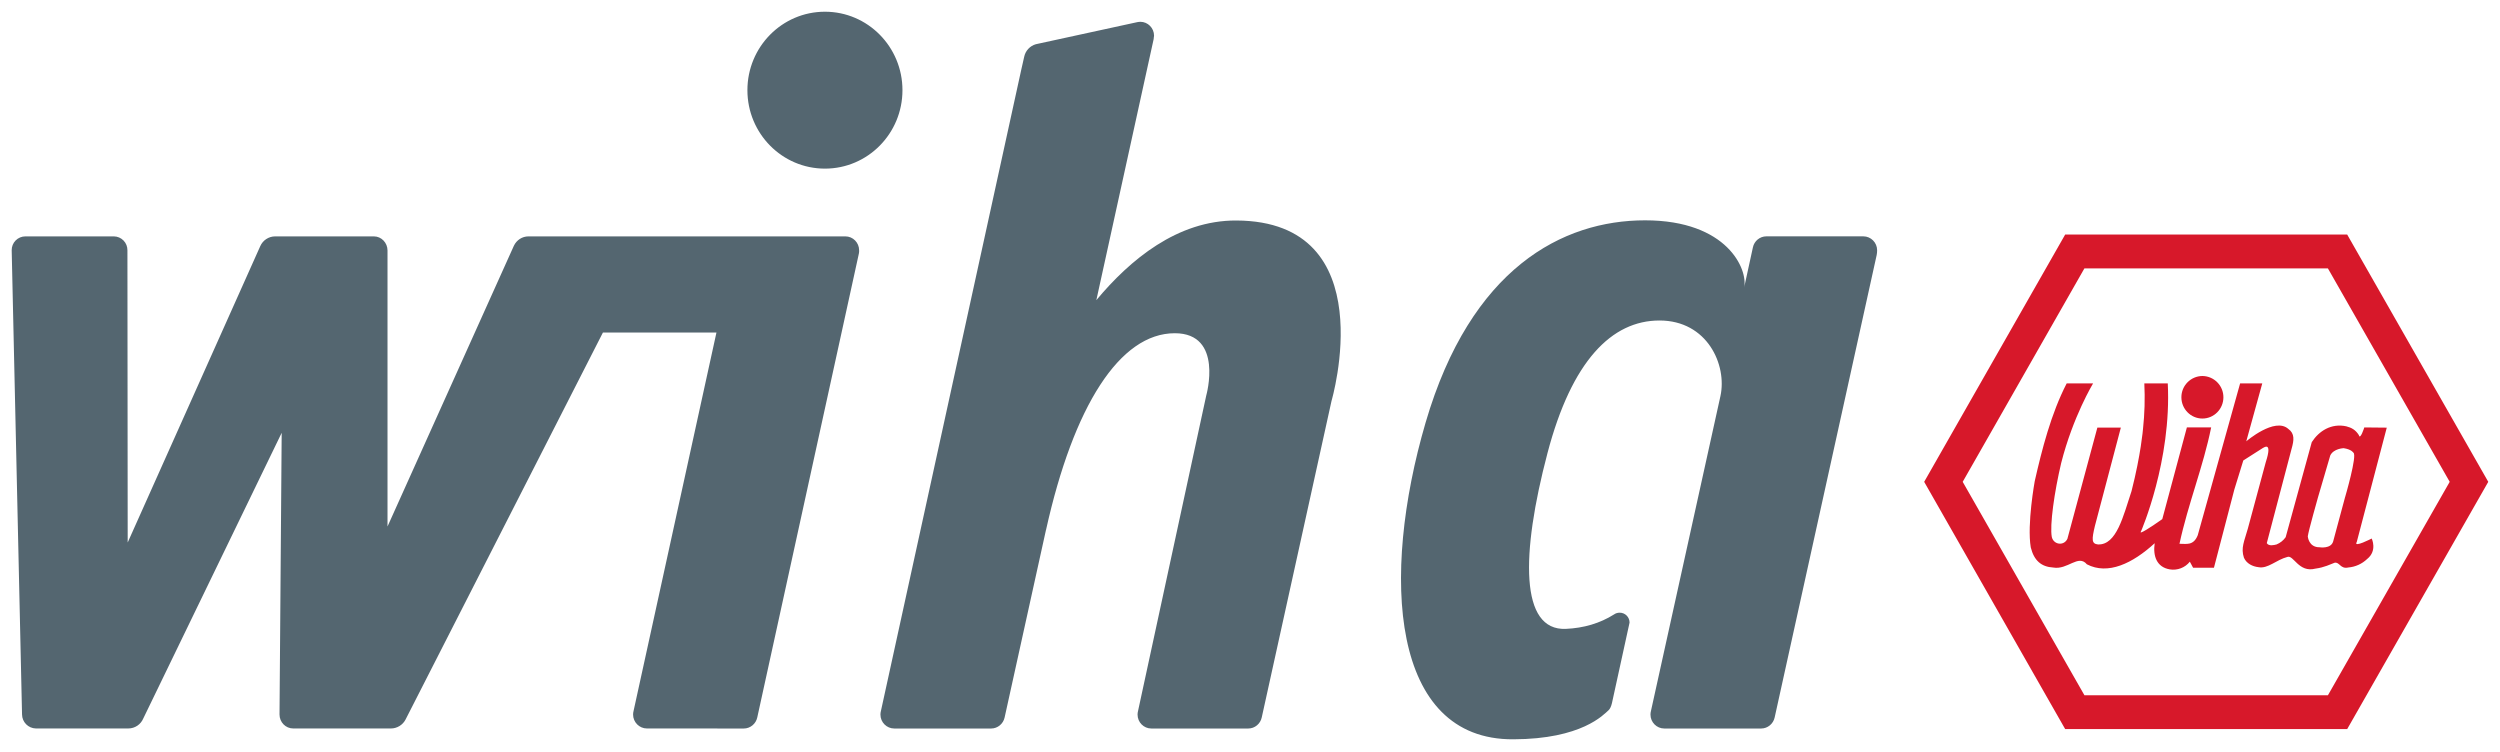
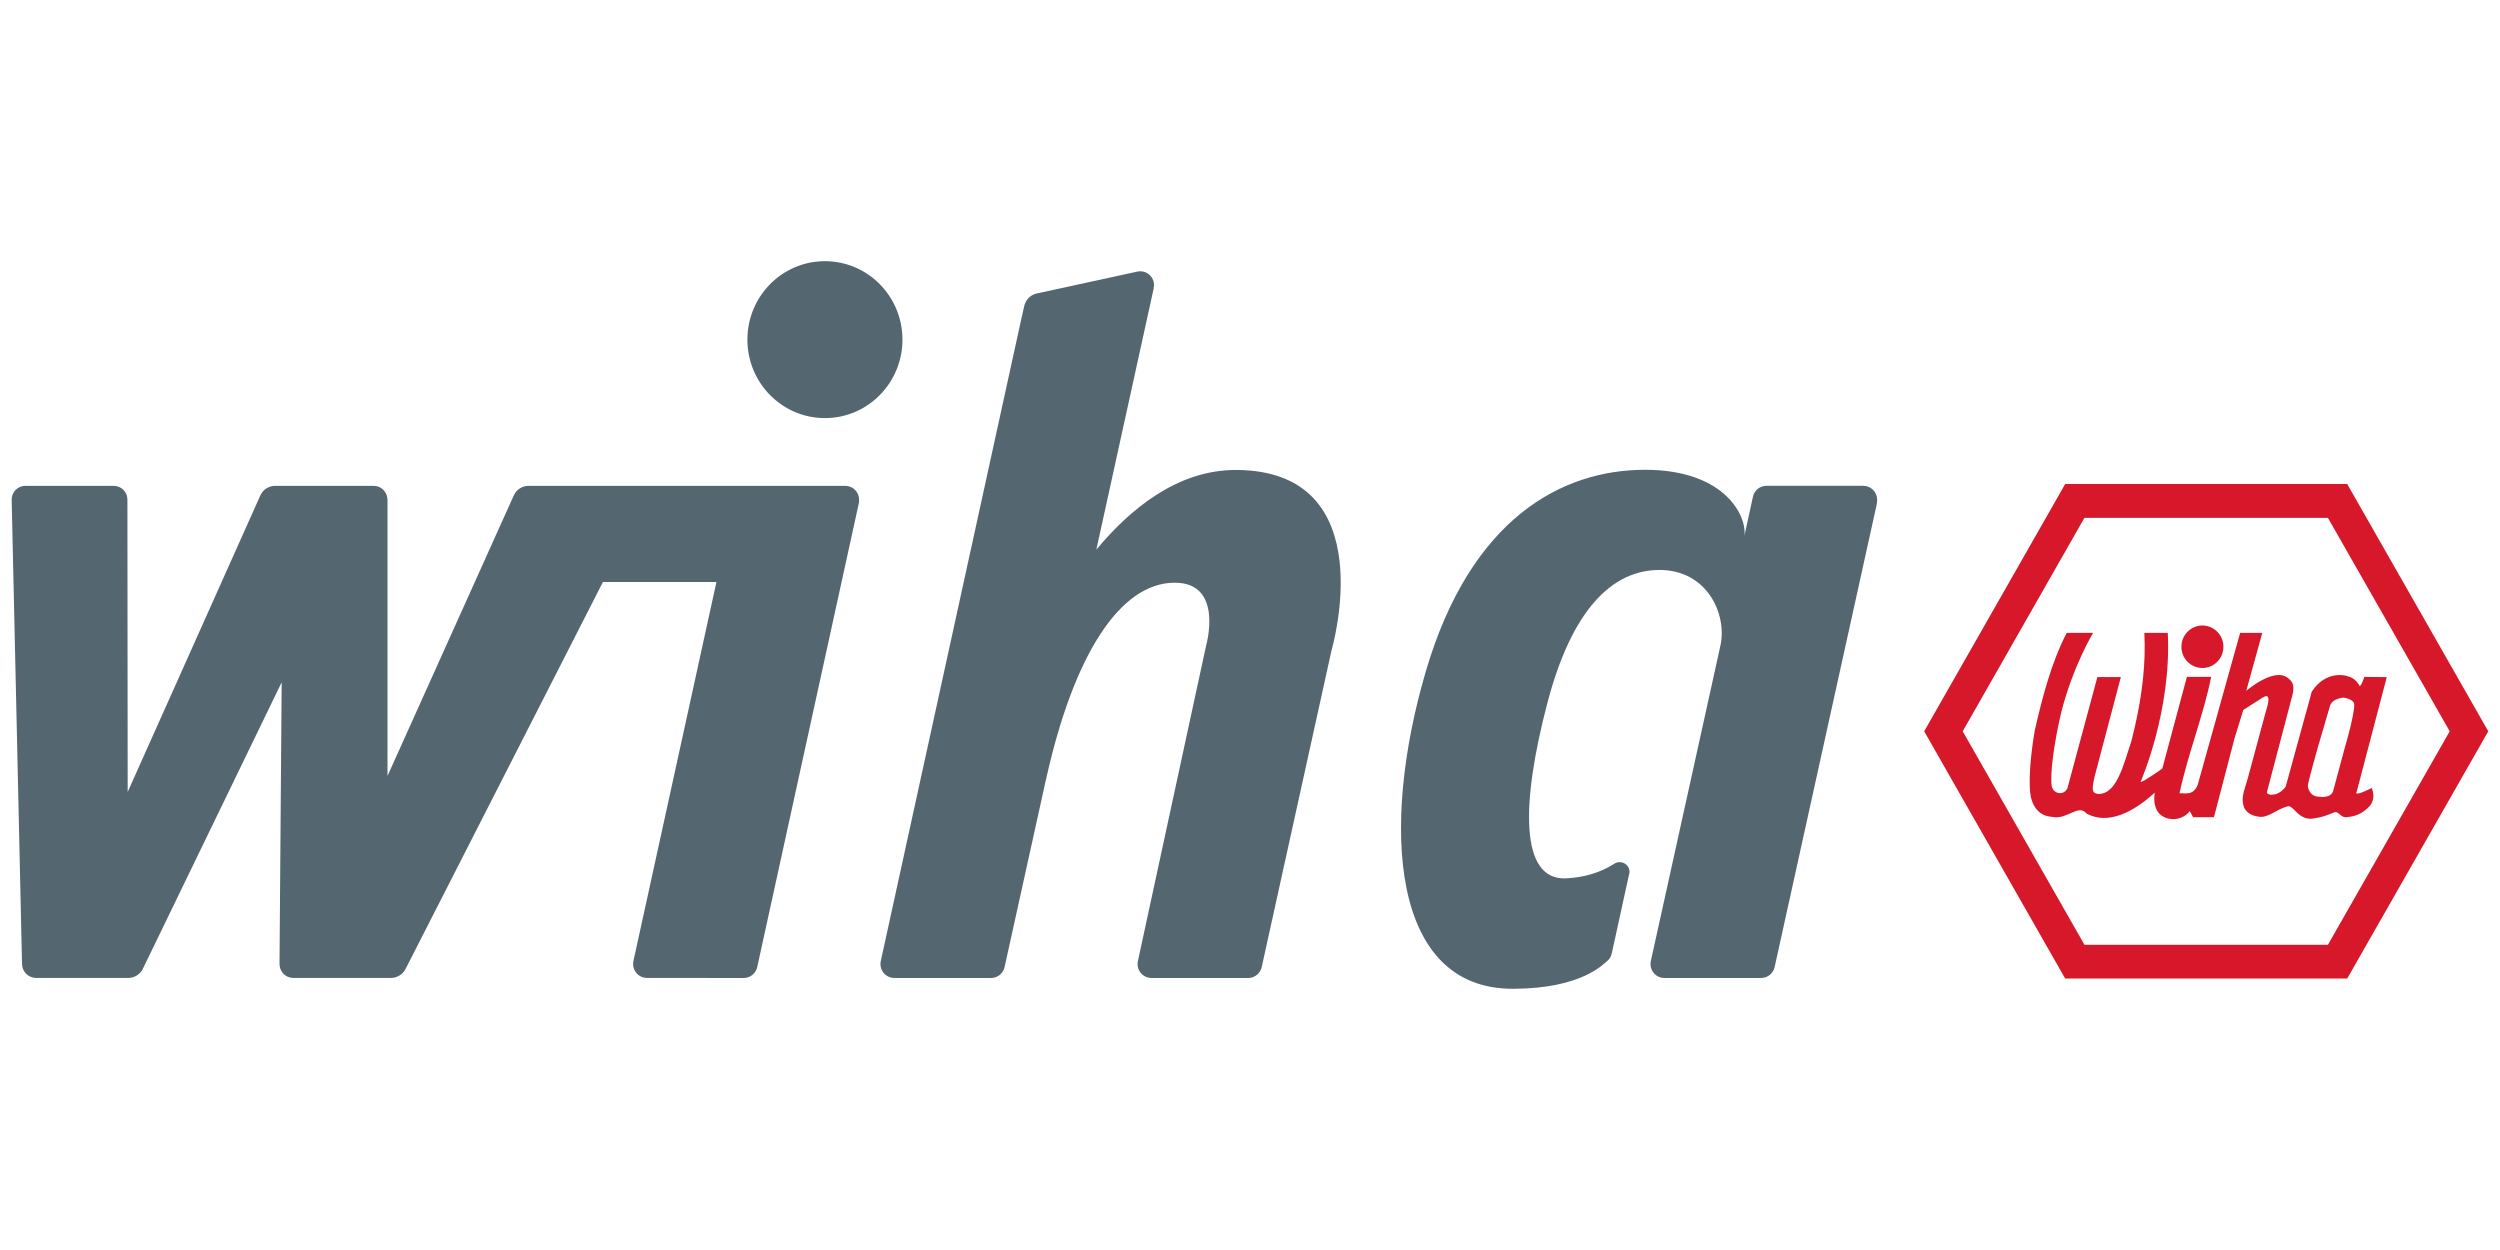
- <svg xmlns="http://www.w3.org/2000/svg" width="213.653" height="64.187" viewBox="0 0 56.529 16.983">
+ <svg xmlns="http://www.w3.org/2000/svg" width="300" height="150" viewBox="0 0 56.529 16.983">
  <g fill="#d7182a">
    <path d="M47.133 15.722h5.505l2.754-4.827-2.754-4.826h-5.506l-2.752 4.826zm5.941.764h-6.377l-3.188-5.591 3.188-5.591h6.377l3.19 5.591zm-.047-5.247l-.27 1.003c-.049.174-.304.133-.304.133-.254.004-.27-.248-.27-.248.016-.125.23-.879.23-.879l.278-.948c.074-.158.303-.166.303-.166.181.028.221.103.221.103.09.058-.188 1.004-.188 1.004m.262 1.019l.68-2.59-.508-.005s-.094.298-.123.174c-.074-.119-.166-.169-.284-.199-.339-.074-.619.105-.781.358l-.59 2.149a.47.47 0 0 1-.206.164c-.059.015-.177.045-.221-.03l.561-2.134c.055-.192.074-.343-.074-.448-.305-.275-.951.28-.951.28l.362-1.31h-.501l-.958 3.433c-.098.249-.27.19-.413.194.192-.896.539-1.751.716-2.631h-.549l-.556 2.073c-.246.174-.549.373-.48.275 0 0 .693-1.593.604-3.344h-.53a6.57 6.57 0 0 1-.03 1.03s-.047.579-.26 1.408c-.188.564-.336 1.219-.757 1.204-.148-.015-.144-.11-.071-.417l.587-2.225h-.531l-.678 2.516c-.081.166-.31.133-.352-.041-.05-.265.057-1.019.212-1.674.266-1.049.721-1.8.721-1.8h-.597c-.354.686-.559 1.493-.722 2.209 0 0-.178.976-.09 1.498.074.299.238.44.508.456.327.058.565-.307.761-.073.475.247 1.032-.018 1.533-.477-.042.293.047.542.342.592a.48.48 0 0 0 .453-.174l.074.137h.471l.462-1.772.202-.654.442-.282c.007.004.23-.182.065.324l-.405 1.501c-.078.282-.162.432-.088.656.059.134.197.199.329.214.213.041.401-.166.655-.232.139-.05.254.363.631.265.205-.027.343-.1.434-.133.114-.025.131.149.311.107a.7.7 0 0 0 .426-.192c.237-.189.103-.463.103-.463s-.415.216-.341.083" />
    <path d="M49.325 8.983a.48.48 0 0 1 .475-.481.48.48 0 0 1 .475.481c0 .266-.213.481-.475.481s-.475-.215-.475-.481" />
  </g>
  <path d="M16.9 2.039c0-.98.785-1.774 1.753-1.774s1.753.794 1.753 1.774-.785 1.774-1.753 1.774S16.9 3.019 16.9 2.039m-.082 14.434c.149 0 .275-.108.305-.251l2.298-10.491c.006-.024.005-.046.005-.071 0-.174-.139-.315-.311-.315H11.95c-.146 0-.27.086-.33.211l-2.858 6.349V5.664c0-.174-.137-.319-.309-.319H6.219a.37.37 0 0 0-.334.22l-2.998 6.702-.006-6.607a.31.31 0 0 0-.308-.315h-2a.31.31 0 0 0-.309.314l.234 10.496a.32.32 0 0 0 .315.317H2.9c.152 0 .283-.092.339-.225l3.13-6.46-.049 6.369c0 .174.138.316.31.316h2.208c.142 0 .269-.081.331-.2l4.464-8.753H16.2l-1.874 8.556c-.007.026-.011.054-.011.082 0 .174.141.315.313.315zm6.833-4.489l-.935 4.239c-.03.142-.156.25-.305.25h-2.19c-.172 0-.313-.141-.313-.315 0-.028.004-.056.011-.082L23.09 1.587l.068-.301c.028-.138.132-.249.264-.286l2.297-.5s.043-.007.065-.007c.172 0 .311.141.311.315 0 .026-.011.051-.009.076L24.79 6.787c.761-.913 1.833-1.807 3.166-1.801 3.348.015 2.152 4.079 2.152 4.079l-1.578 7.158c-.03.142-.156.25-.305.25h-2.191c-.172 0-.312-.141-.312-.315 0-.028.004-.056.011-.082l1.542-7.132s.4-1.409-.711-1.409c-1.244 0-2.29 1.644-2.912 4.449m13.679 4.092a.32.32 0 0 0-.011.082c0 .174.141.315.312.315h2.19c.15 0 .276-.108.306-.25l2.307-10.457a.56.56 0 0 0 .01-.107c0-.174-.141-.315-.313-.315h-2.191c-.149 0-.276.108-.305.25l-.198.908c.089-.404-.374-1.52-2.24-1.52s-3.941 1.08-4.963 4.574-.785 7.178 1.985 7.161c1.549-.005 2.04-.558 2.153-.658.029-.026.057-.079.076-.161l.398-1.82c0-.124-.099-.224-.222-.224-.048 0-.092.013-.128.039-.32.202-.687.309-1.091.327-1.037.045-1.019-1.679-.415-3.974.548-2.085 1.452-2.999 2.533-2.999s1.532 1.004 1.378 1.709z" fill="#546670" fill-rule="evenodd" />
</svg>
